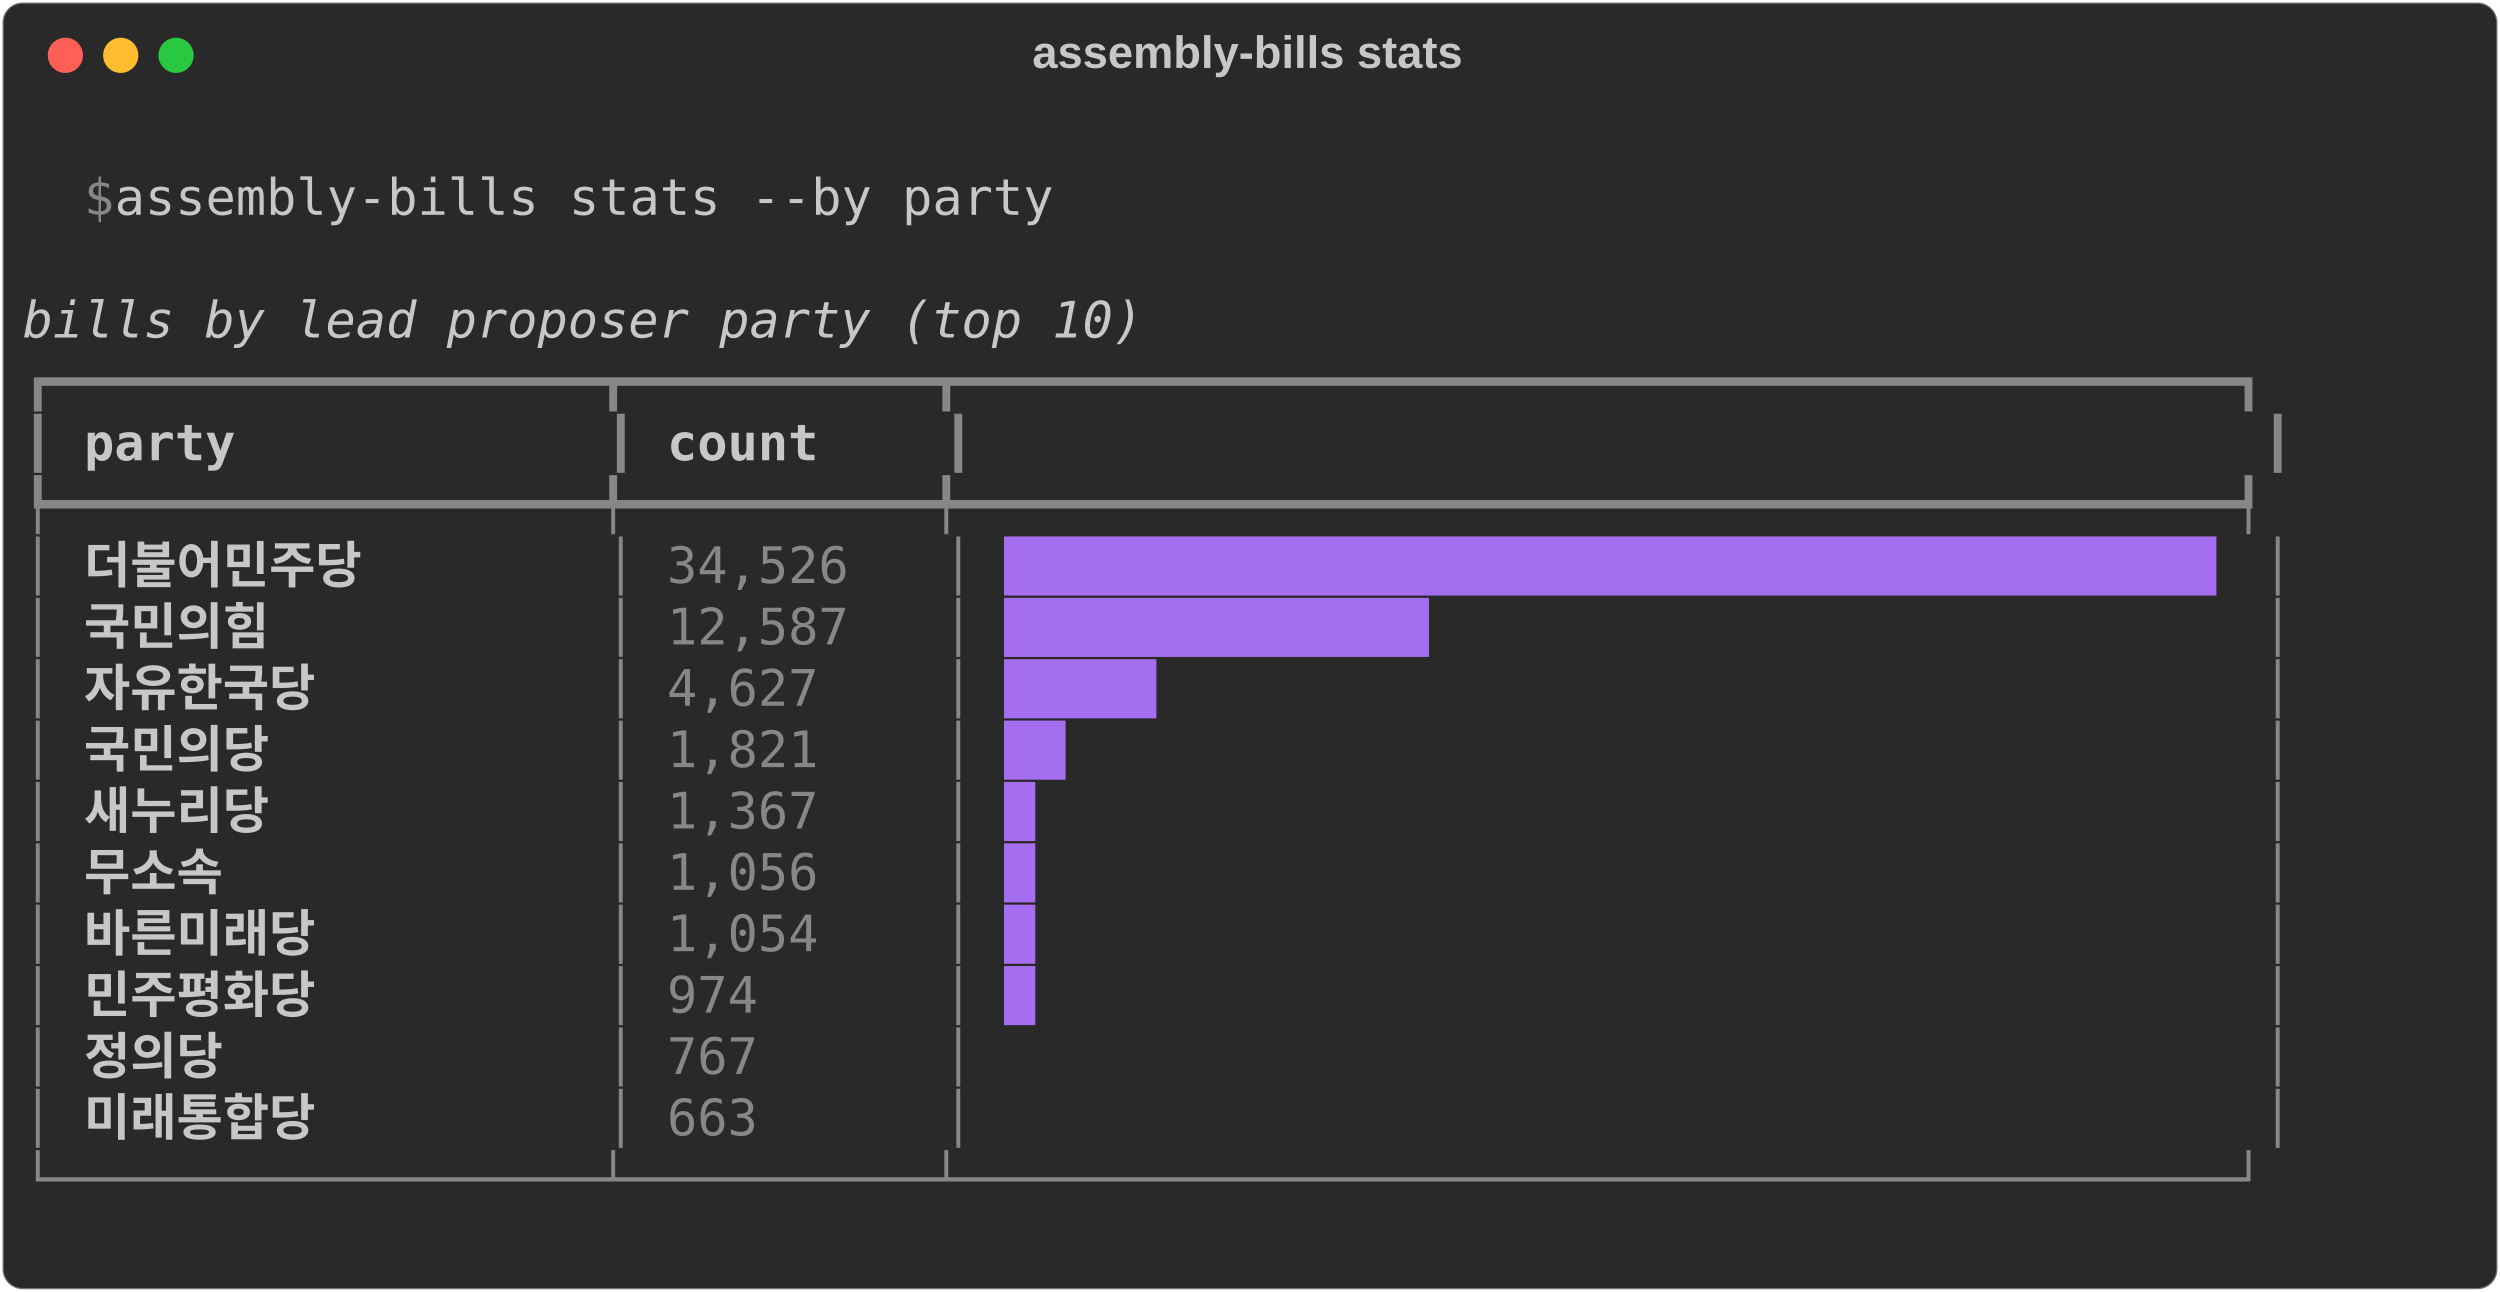
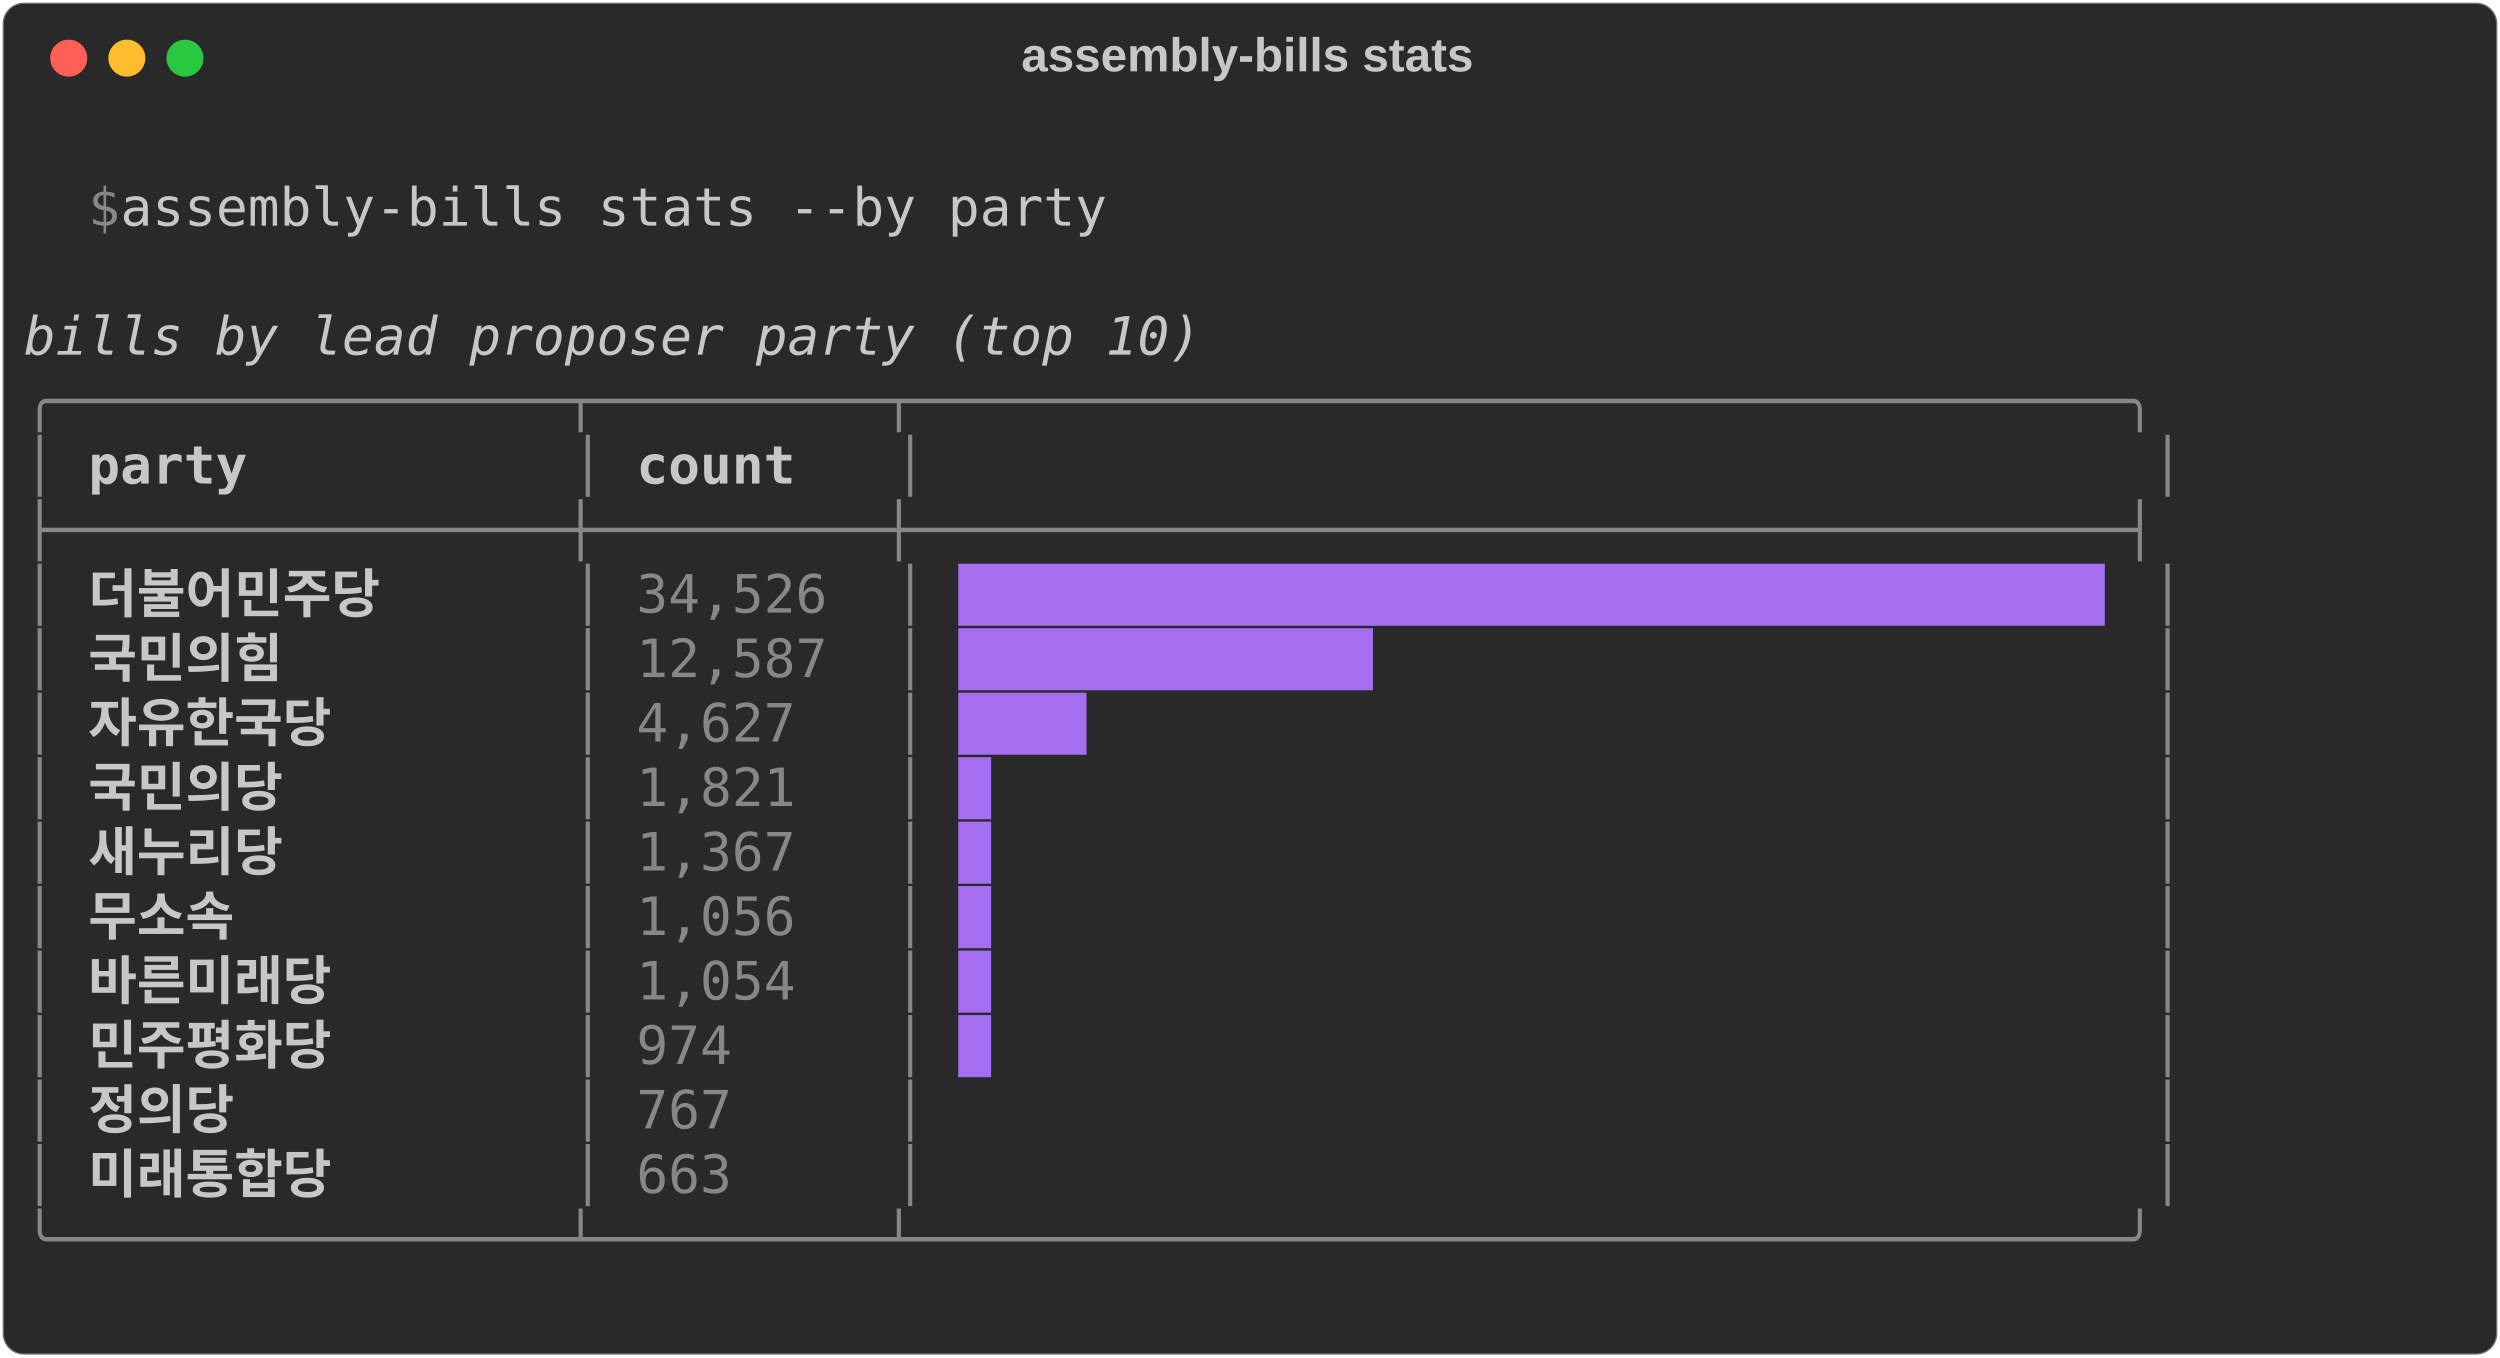
- <svg xmlns="http://www.w3.org/2000/svg" class="rich-terminal" viewBox="0 0 994 513.6">
+ <svg xmlns="http://www.w3.org/2000/svg" class="rich-terminal" viewBox="0 0 946 513.6">
  <style>

    @font-face {
        font-family: "Fira Code";
        src: local("FiraCode-Regular"),
                url("https://cdnjs.cloudflare.com/ajax/libs/firacode/6.2.0/woff2/FiraCode-Regular.woff2") format("woff2"),
                url("https://cdnjs.cloudflare.com/ajax/libs/firacode/6.2.0/woff/FiraCode-Regular.woff") format("woff");
        font-style: normal;
        font-weight: 400;
    }
    @font-face {
        font-family: "Fira Code";
        src: local("FiraCode-Bold"),
                url("https://cdnjs.cloudflare.com/ajax/libs/firacode/6.2.0/woff2/FiraCode-Bold.woff2") format("woff2"),
                url("https://cdnjs.cloudflare.com/ajax/libs/firacode/6.2.0/woff/FiraCode-Bold.woff") format("woff");
        font-style: bold;
        font-weight: 700;
    }

-     .terminal-870125370-matrix {
+     .terminal-3924545165-matrix {
        font-family: Fira Code, monospace;
        font-size: 20px;
        line-height: 24.4px;
        font-variant-east-asian: full-width;
    }

-     .terminal-870125370-title {
+     .terminal-3924545165-title {
        font-size: 18px;
        font-weight: bold;
        font-family: arial;
    }

-     .terminal-870125370-r1 { fill: #c5c8c6 }
- .terminal-870125370-r2 { fill: #868887 }
- .terminal-870125370-r3 { fill: #c5c8c6;font-style: italic; }
- .terminal-870125370-r4 { fill: #c5c8c6;font-weight: bold }
- .terminal-870125370-r5 { fill: #a56ef0 }
+     .terminal-3924545165-r1 { fill: #c5c8c6 }
+ .terminal-3924545165-r2 { fill: #868887 }
+ .terminal-3924545165-r3 { fill: #c5c8c6;font-style: italic; }
+ .terminal-3924545165-r4 { fill: #c5c8c6;font-weight: bold }
+ .terminal-3924545165-r5 { fill: #a56ef0 }
    </style>
  <defs>
-     <clipPath id="terminal-870125370-clip-terminal">
-       <rect x="0" y="0" width="975.0" height="462.6" />
-     </clipPath>
-     <clipPath id="terminal-870125370-line-0">
-       <rect x="0" y="1.5" width="976" height="24.65" />
-     </clipPath>
-     <clipPath id="terminal-870125370-line-1">
-       <rect x="0" y="25.9" width="976" height="24.65" />
-     </clipPath>
-     <clipPath id="terminal-870125370-line-2">
-       <rect x="0" y="50.3" width="976" height="24.65" />
-     </clipPath>
-     <clipPath id="terminal-870125370-line-3">
-       <rect x="0" y="74.7" width="976" height="24.65" />
-     </clipPath>
-     <clipPath id="terminal-870125370-line-4">
-       <rect x="0" y="99.1" width="976" height="24.65" />
-     </clipPath>
-     <clipPath id="terminal-870125370-line-5">
-       <rect x="0" y="123.5" width="976" height="24.65" />
-     </clipPath>
-     <clipPath id="terminal-870125370-line-6">
-       <rect x="0" y="147.9" width="976" height="24.65" />
-     </clipPath>
-     <clipPath id="terminal-870125370-line-7">
-       <rect x="0" y="172.3" width="976" height="24.65" />
-     </clipPath>
-     <clipPath id="terminal-870125370-line-8">
-       <rect x="0" y="196.7" width="976" height="24.65" />
-     </clipPath>
-     <clipPath id="terminal-870125370-line-9">
-       <rect x="0" y="221.1" width="976" height="24.65" />
-     </clipPath>
-     <clipPath id="terminal-870125370-line-10">
-       <rect x="0" y="245.5" width="976" height="24.65" />
-     </clipPath>
-     <clipPath id="terminal-870125370-line-11">
-       <rect x="0" y="269.9" width="976" height="24.65" />
-     </clipPath>
-     <clipPath id="terminal-870125370-line-12">
-       <rect x="0" y="294.3" width="976" height="24.65" />
-     </clipPath>
-     <clipPath id="terminal-870125370-line-13">
-       <rect x="0" y="318.7" width="976" height="24.65" />
-     </clipPath>
-     <clipPath id="terminal-870125370-line-14">
-       <rect x="0" y="343.1" width="976" height="24.65" />
-     </clipPath>
-     <clipPath id="terminal-870125370-line-15">
-       <rect x="0" y="367.5" width="976" height="24.65" />
-     </clipPath>
-     <clipPath id="terminal-870125370-line-16">
-       <rect x="0" y="391.9" width="976" height="24.65" />
-     </clipPath>
-     <clipPath id="terminal-870125370-line-17">
-       <rect x="0" y="416.3" width="976" height="24.65" />
+     <clipPath id="terminal-3924545165-clip-terminal">
+       <rect x="0" y="0" width="926.2" height="462.6" />
+     </clipPath>
+     <clipPath id="terminal-3924545165-line-0">
+       <rect x="0" y="1.5" width="927.2" height="24.65" />
+     </clipPath>
+     <clipPath id="terminal-3924545165-line-1">
+       <rect x="0" y="25.9" width="927.2" height="24.65" />
+     </clipPath>
+     <clipPath id="terminal-3924545165-line-2">
+       <rect x="0" y="50.3" width="927.2" height="24.65" />
+     </clipPath>
+     <clipPath id="terminal-3924545165-line-3">
+       <rect x="0" y="74.7" width="927.2" height="24.65" />
+     </clipPath>
+     <clipPath id="terminal-3924545165-line-4">
+       <rect x="0" y="99.1" width="927.2" height="24.65" />
+     </clipPath>
+     <clipPath id="terminal-3924545165-line-5">
+       <rect x="0" y="123.5" width="927.2" height="24.65" />
+     </clipPath>
+     <clipPath id="terminal-3924545165-line-6">
+       <rect x="0" y="147.9" width="927.2" height="24.65" />
+     </clipPath>
+     <clipPath id="terminal-3924545165-line-7">
+       <rect x="0" y="172.3" width="927.2" height="24.65" />
+     </clipPath>
+     <clipPath id="terminal-3924545165-line-8">
+       <rect x="0" y="196.7" width="927.2" height="24.65" />
+     </clipPath>
+     <clipPath id="terminal-3924545165-line-9">
+       <rect x="0" y="221.1" width="927.2" height="24.65" />
+     </clipPath>
+     <clipPath id="terminal-3924545165-line-10">
+       <rect x="0" y="245.5" width="927.2" height="24.65" />
+     </clipPath>
+     <clipPath id="terminal-3924545165-line-11">
+       <rect x="0" y="269.9" width="927.2" height="24.65" />
+     </clipPath>
+     <clipPath id="terminal-3924545165-line-12">
+       <rect x="0" y="294.3" width="927.2" height="24.65" />
+     </clipPath>
+     <clipPath id="terminal-3924545165-line-13">
+       <rect x="0" y="318.7" width="927.2" height="24.65" />
+     </clipPath>
+     <clipPath id="terminal-3924545165-line-14">
+       <rect x="0" y="343.1" width="927.2" height="24.65" />
+     </clipPath>
+     <clipPath id="terminal-3924545165-line-15">
+       <rect x="0" y="367.5" width="927.2" height="24.65" />
+     </clipPath>
+     <clipPath id="terminal-3924545165-line-16">
+       <rect x="0" y="391.9" width="927.2" height="24.65" />
+     </clipPath>
+     <clipPath id="terminal-3924545165-line-17">
+       <rect x="0" y="416.3" width="927.2" height="24.65" />
    </clipPath>
  </defs>
-   <rect fill="#292929" stroke="rgba(255,255,255,0.35)" stroke-width="1" x="1" y="1" width="992" height="511.6" rx="8" />
-   <text class="terminal-870125370-title" fill="#c5c8c6" text-anchor="middle" x="496" y="27">assembly-bills stats</text>
+   <rect fill="#292929" stroke="rgba(255,255,255,0.35)" stroke-width="1" x="1" y="1" width="944" height="511.6" rx="8" />
+   <text class="terminal-3924545165-title" fill="#c5c8c6" text-anchor="middle" x="472" y="27">assembly-bills stats</text>
  <g transform="translate(26,22)">
    <circle cx="0" cy="0" r="7" fill="#ff5f57" />
    <circle cx="22" cy="0" r="7" fill="#febc2e" />
    <circle cx="44" cy="0" r="7" fill="#28c840" />
  </g>
-   <g transform="translate(9, 41)" clip-path="url(#terminal-870125370-clip-terminal)">
-     <g class="terminal-870125370-matrix">
-       <text class="terminal-870125370-r1" x="976" y="20" textLength="12.2" clip-path="url(#terminal-870125370-line-0)">
- </text>
-       <text class="terminal-870125370-r2" x="24.4" y="44.4" textLength="12.2" clip-path="url(#terminal-870125370-line-1)">$</text>
-       <text class="terminal-870125370-r1" x="36.6" y="44.4" textLength="390.4" clip-path="url(#terminal-870125370-line-1)"> assembly-bills stats --by party</text>
-       <text class="terminal-870125370-r1" x="976" y="44.4" textLength="12.2" clip-path="url(#terminal-870125370-line-1)">
- </text>
-       <text class="terminal-870125370-r1" x="976" y="68.8" textLength="12.2" clip-path="url(#terminal-870125370-line-2)">
- </text>
-       <text class="terminal-870125370-r3" x="0" y="93.2" textLength="902.8" clip-path="url(#terminal-870125370-line-3)">                  bills by lead proposer party (top 10)                   </text>
-       <text class="terminal-870125370-r1" x="976" y="93.2" textLength="12.2" clip-path="url(#terminal-870125370-line-3)">
- </text>
-       <text class="terminal-870125370-r2" x="0" y="117.6" textLength="902.8" clip-path="url(#terminal-870125370-line-4)">┏━━━━━━━━━━━━━━━━━━┳━━━━━━━━━━┳━━━━━━━━━━━━━━━━━━━━━━━━━━━━━━━━━━━━━━━━━━┓</text>
-       <text class="terminal-870125370-r1" x="976" y="117.6" textLength="12.2" clip-path="url(#terminal-870125370-line-4)">
- </text>
-       <text class="terminal-870125370-r2" x="0" y="142" textLength="12.2" clip-path="url(#terminal-870125370-line-5)">┃</text>
-       <text class="terminal-870125370-r4" x="24.4" y="142" textLength="195.2" clip-path="url(#terminal-870125370-line-5)">party           </text>
-       <text class="terminal-870125370-r2" x="231.8" y="142" textLength="12.2" clip-path="url(#terminal-870125370-line-5)">┃</text>
-       <text class="terminal-870125370-r4" x="256.2" y="142" textLength="97.6" clip-path="url(#terminal-870125370-line-5)">   count</text>
-       <text class="terminal-870125370-r2" x="366" y="142" textLength="12.2" clip-path="url(#terminal-870125370-line-5)">┃</text>
-       <text class="terminal-870125370-r2" x="890.6" y="142" textLength="12.2" clip-path="url(#terminal-870125370-line-5)">┃</text>
-       <text class="terminal-870125370-r1" x="976" y="142" textLength="12.2" clip-path="url(#terminal-870125370-line-5)">
- </text>
-       <text class="terminal-870125370-r2" x="0" y="166.4" textLength="902.8" clip-path="url(#terminal-870125370-line-6)">┡━━━━━━━━━━━━━━━━━━╇━━━━━━━━━━╇━━━━━━━━━━━━━━━━━━━━━━━━━━━━━━━━━━━━━━━━━━┩</text>
-       <text class="terminal-870125370-r1" x="976" y="166.4" textLength="12.2" clip-path="url(#terminal-870125370-line-6)">
- </text>
-       <text class="terminal-870125370-r2" x="0" y="190.8" textLength="12.2" clip-path="url(#terminal-870125370-line-7)">│</text>
-       <text class="terminal-870125370-r4" x="24.4" y="190.8" textLength="122" clip-path="url(#terminal-870125370-line-7)">더불어민주당    </text>
-       <text class="terminal-870125370-r2" x="231.8" y="190.8" textLength="12.2" clip-path="url(#terminal-870125370-line-7)">│</text>
-       <text class="terminal-870125370-r2" x="256.2" y="190.8" textLength="97.6" clip-path="url(#terminal-870125370-line-7)">  34,526</text>
-       <text class="terminal-870125370-r2" x="366" y="190.8" textLength="12.2" clip-path="url(#terminal-870125370-line-7)">│</text>
-       <text class="terminal-870125370-r5" x="390.4" y="190.8" textLength="488" clip-path="url(#terminal-870125370-line-7)">████████████████████████████████████████</text>
-       <text class="terminal-870125370-r2" x="890.6" y="190.8" textLength="12.2" clip-path="url(#terminal-870125370-line-7)">│</text>
-       <text class="terminal-870125370-r1" x="976" y="190.8" textLength="12.2" clip-path="url(#terminal-870125370-line-7)">
- </text>
-       <text class="terminal-870125370-r2" x="0" y="215.2" textLength="12.2" clip-path="url(#terminal-870125370-line-8)">│</text>
-       <text class="terminal-870125370-r4" x="24.4" y="215.2" textLength="146.4" clip-path="url(#terminal-870125370-line-8)">국민의힘        </text>
-       <text class="terminal-870125370-r2" x="231.8" y="215.2" textLength="12.2" clip-path="url(#terminal-870125370-line-8)">│</text>
-       <text class="terminal-870125370-r2" x="256.2" y="215.2" textLength="97.6" clip-path="url(#terminal-870125370-line-8)">  12,587</text>
-       <text class="terminal-870125370-r2" x="366" y="215.2" textLength="12.2" clip-path="url(#terminal-870125370-line-8)">│</text>
-       <text class="terminal-870125370-r5" x="390.4" y="215.2" textLength="488" clip-path="url(#terminal-870125370-line-8)">██████████████                          </text>
-       <text class="terminal-870125370-r2" x="890.6" y="215.2" textLength="12.2" clip-path="url(#terminal-870125370-line-8)">│</text>
-       <text class="terminal-870125370-r1" x="976" y="215.2" textLength="12.2" clip-path="url(#terminal-870125370-line-8)">
- </text>
-       <text class="terminal-870125370-r2" x="0" y="239.6" textLength="12.2" clip-path="url(#terminal-870125370-line-9)">│</text>
-       <text class="terminal-870125370-r4" x="24.4" y="239.6" textLength="134.2" clip-path="url(#terminal-870125370-line-9)">자유한국당      </text>
-       <text class="terminal-870125370-r2" x="231.8" y="239.6" textLength="12.2" clip-path="url(#terminal-870125370-line-9)">│</text>
-       <text class="terminal-870125370-r2" x="256.2" y="239.6" textLength="97.6" clip-path="url(#terminal-870125370-line-9)">   4,627</text>
-       <text class="terminal-870125370-r2" x="366" y="239.6" textLength="12.2" clip-path="url(#terminal-870125370-line-9)">│</text>
-       <text class="terminal-870125370-r5" x="390.4" y="239.6" textLength="488" clip-path="url(#terminal-870125370-line-9)">█████                                   </text>
-       <text class="terminal-870125370-r2" x="890.6" y="239.6" textLength="12.2" clip-path="url(#terminal-870125370-line-9)">│</text>
-       <text class="terminal-870125370-r1" x="976" y="239.6" textLength="12.2" clip-path="url(#terminal-870125370-line-9)">
- </text>
-       <text class="terminal-870125370-r2" x="0" y="264" textLength="12.2" clip-path="url(#terminal-870125370-line-10)">│</text>
-       <text class="terminal-870125370-r4" x="24.4" y="264" textLength="146.4" clip-path="url(#terminal-870125370-line-10)">국민의당        </text>
-       <text class="terminal-870125370-r2" x="231.8" y="264" textLength="12.2" clip-path="url(#terminal-870125370-line-10)">│</text>
-       <text class="terminal-870125370-r2" x="256.2" y="264" textLength="97.6" clip-path="url(#terminal-870125370-line-10)">   1,821</text>
-       <text class="terminal-870125370-r2" x="366" y="264" textLength="12.2" clip-path="url(#terminal-870125370-line-10)">│</text>
-       <text class="terminal-870125370-r5" x="390.4" y="264" textLength="488" clip-path="url(#terminal-870125370-line-10)">██                                      </text>
-       <text class="terminal-870125370-r2" x="890.6" y="264" textLength="12.2" clip-path="url(#terminal-870125370-line-10)">│</text>
-       <text class="terminal-870125370-r1" x="976" y="264" textLength="12.2" clip-path="url(#terminal-870125370-line-10)">
- </text>
-       <text class="terminal-870125370-r2" x="0" y="288.4" textLength="12.2" clip-path="url(#terminal-870125370-line-11)">│</text>
-       <text class="terminal-870125370-r4" x="24.4" y="288.4" textLength="146.4" clip-path="url(#terminal-870125370-line-11)">새누리당        </text>
-       <text class="terminal-870125370-r2" x="231.8" y="288.4" textLength="12.2" clip-path="url(#terminal-870125370-line-11)">│</text>
-       <text class="terminal-870125370-r2" x="256.2" y="288.4" textLength="97.6" clip-path="url(#terminal-870125370-line-11)">   1,367</text>
-       <text class="terminal-870125370-r2" x="366" y="288.4" textLength="12.2" clip-path="url(#terminal-870125370-line-11)">│</text>
-       <text class="terminal-870125370-r5" x="390.4" y="288.4" textLength="488" clip-path="url(#terminal-870125370-line-11)">█                                       </text>
-       <text class="terminal-870125370-r2" x="890.6" y="288.4" textLength="12.2" clip-path="url(#terminal-870125370-line-11)">│</text>
-       <text class="terminal-870125370-r1" x="976" y="288.4" textLength="12.2" clip-path="url(#terminal-870125370-line-11)">
- </text>
-       <text class="terminal-870125370-r2" x="0" y="312.8" textLength="12.2" clip-path="url(#terminal-870125370-line-12)">│</text>
-       <text class="terminal-870125370-r4" x="24.4" y="312.8" textLength="158.6" clip-path="url(#terminal-870125370-line-12)">무소속          </text>
-       <text class="terminal-870125370-r2" x="231.8" y="312.8" textLength="12.2" clip-path="url(#terminal-870125370-line-12)">│</text>
-       <text class="terminal-870125370-r2" x="256.2" y="312.8" textLength="97.6" clip-path="url(#terminal-870125370-line-12)">   1,056</text>
-       <text class="terminal-870125370-r2" x="366" y="312.8" textLength="12.2" clip-path="url(#terminal-870125370-line-12)">│</text>
-       <text class="terminal-870125370-r5" x="390.4" y="312.8" textLength="488" clip-path="url(#terminal-870125370-line-12)">█                                       </text>
-       <text class="terminal-870125370-r2" x="890.6" y="312.8" textLength="12.2" clip-path="url(#terminal-870125370-line-12)">│</text>
-       <text class="terminal-870125370-r1" x="976" y="312.8" textLength="12.2" clip-path="url(#terminal-870125370-line-12)">
- </text>
-       <text class="terminal-870125370-r2" x="0" y="337.2" textLength="12.2" clip-path="url(#terminal-870125370-line-13)">│</text>
-       <text class="terminal-870125370-r4" x="24.4" y="337.2" textLength="134.2" clip-path="url(#terminal-870125370-line-13)">바른미래당      </text>
-       <text class="terminal-870125370-r2" x="231.8" y="337.2" textLength="12.2" clip-path="url(#terminal-870125370-line-13)">│</text>
-       <text class="terminal-870125370-r2" x="256.2" y="337.2" textLength="97.6" clip-path="url(#terminal-870125370-line-13)">   1,054</text>
-       <text class="terminal-870125370-r2" x="366" y="337.2" textLength="12.2" clip-path="url(#terminal-870125370-line-13)">│</text>
-       <text class="terminal-870125370-r5" x="390.4" y="337.2" textLength="488" clip-path="url(#terminal-870125370-line-13)">█                                       </text>
-       <text class="terminal-870125370-r2" x="890.6" y="337.2" textLength="12.2" clip-path="url(#terminal-870125370-line-13)">│</text>
-       <text class="terminal-870125370-r1" x="976" y="337.2" textLength="12.2" clip-path="url(#terminal-870125370-line-13)">
- </text>
-       <text class="terminal-870125370-r2" x="0" y="361.6" textLength="12.2" clip-path="url(#terminal-870125370-line-14)">│</text>
-       <text class="terminal-870125370-r4" x="24.4" y="361.6" textLength="134.2" clip-path="url(#terminal-870125370-line-14)">민주평화당      </text>
-       <text class="terminal-870125370-r2" x="231.8" y="361.6" textLength="12.2" clip-path="url(#terminal-870125370-line-14)">│</text>
-       <text class="terminal-870125370-r2" x="256.2" y="361.6" textLength="97.6" clip-path="url(#terminal-870125370-line-14)">     974</text>
-       <text class="terminal-870125370-r2" x="366" y="361.6" textLength="12.2" clip-path="url(#terminal-870125370-line-14)">│</text>
-       <text class="terminal-870125370-r5" x="390.4" y="361.6" textLength="488" clip-path="url(#terminal-870125370-line-14)">█                                       </text>
-       <text class="terminal-870125370-r2" x="890.6" y="361.6" textLength="12.2" clip-path="url(#terminal-870125370-line-14)">│</text>
-       <text class="terminal-870125370-r1" x="976" y="361.6" textLength="12.2" clip-path="url(#terminal-870125370-line-14)">
- </text>
-       <text class="terminal-870125370-r2" x="0" y="386" textLength="12.2" clip-path="url(#terminal-870125370-line-15)">│</text>
-       <text class="terminal-870125370-r4" x="24.4" y="386" textLength="158.6" clip-path="url(#terminal-870125370-line-15)">정의당          </text>
-       <text class="terminal-870125370-r2" x="231.8" y="386" textLength="12.2" clip-path="url(#terminal-870125370-line-15)">│</text>
-       <text class="terminal-870125370-r2" x="256.2" y="386" textLength="97.6" clip-path="url(#terminal-870125370-line-15)">     767</text>
-       <text class="terminal-870125370-r2" x="366" y="386" textLength="12.2" clip-path="url(#terminal-870125370-line-15)">│</text>
-       <text class="terminal-870125370-r2" x="890.6" y="386" textLength="12.2" clip-path="url(#terminal-870125370-line-15)">│</text>
-       <text class="terminal-870125370-r1" x="976" y="386" textLength="12.2" clip-path="url(#terminal-870125370-line-15)">
- </text>
-       <text class="terminal-870125370-r2" x="0" y="410.4" textLength="12.2" clip-path="url(#terminal-870125370-line-16)">│</text>
-       <text class="terminal-870125370-r4" x="24.4" y="410.4" textLength="134.2" clip-path="url(#terminal-870125370-line-16)">미래통합당      </text>
-       <text class="terminal-870125370-r2" x="231.8" y="410.4" textLength="12.2" clip-path="url(#terminal-870125370-line-16)">│</text>
-       <text class="terminal-870125370-r2" x="256.2" y="410.4" textLength="97.6" clip-path="url(#terminal-870125370-line-16)">     663</text>
-       <text class="terminal-870125370-r2" x="366" y="410.4" textLength="12.2" clip-path="url(#terminal-870125370-line-16)">│</text>
-       <text class="terminal-870125370-r2" x="890.6" y="410.4" textLength="12.2" clip-path="url(#terminal-870125370-line-16)">│</text>
-       <text class="terminal-870125370-r1" x="976" y="410.4" textLength="12.2" clip-path="url(#terminal-870125370-line-16)">
- </text>
-       <text class="terminal-870125370-r2" x="0" y="434.8" textLength="902.8" clip-path="url(#terminal-870125370-line-17)">└──────────────────┴──────────┴──────────────────────────────────────────┘</text>
-       <text class="terminal-870125370-r1" x="976" y="434.8" textLength="12.2" clip-path="url(#terminal-870125370-line-17)">
- </text>
-       <text class="terminal-870125370-r1" x="976" y="459.2" textLength="12.2" clip-path="url(#terminal-870125370-line-18)">
+   <g transform="translate(9, 41)" clip-path="url(#terminal-3924545165-clip-terminal)">
+     <g class="terminal-3924545165-matrix">
+       <text class="terminal-3924545165-r1" x="927.2" y="20" textLength="12.2" clip-path="url(#terminal-3924545165-line-0)">
+ </text>
+       <text class="terminal-3924545165-r2" x="24.4" y="44.4" textLength="12.2" clip-path="url(#terminal-3924545165-line-1)">$</text>
+       <text class="terminal-3924545165-r1" x="36.6" y="44.4" textLength="390.4" clip-path="url(#terminal-3924545165-line-1)"> assembly-bills stats --by party</text>
+       <text class="terminal-3924545165-r1" x="927.2" y="44.4" textLength="12.2" clip-path="url(#terminal-3924545165-line-1)">
+ </text>
+       <text class="terminal-3924545165-r1" x="927.2" y="68.8" textLength="12.2" clip-path="url(#terminal-3924545165-line-2)">
+ </text>
+       <text class="terminal-3924545165-r3" x="0" y="93.2" textLength="817.4" clip-path="url(#terminal-3924545165-line-3)">               bills by lead proposer party (top 10)               </text>
+       <text class="terminal-3924545165-r1" x="927.2" y="93.2" textLength="12.2" clip-path="url(#terminal-3924545165-line-3)">
+ </text>
+       <text class="terminal-3924545165-r2" x="0" y="117.6" textLength="817.4" clip-path="url(#terminal-3924545165-line-4)">╭────────────────┬─────────┬──────────────────────────────────────╮</text>
+       <text class="terminal-3924545165-r1" x="927.2" y="117.6" textLength="12.2" clip-path="url(#terminal-3924545165-line-4)">
+ </text>
+       <text class="terminal-3924545165-r2" x="0" y="142" textLength="12.2" clip-path="url(#terminal-3924545165-line-5)">│</text>
+       <text class="terminal-3924545165-r4" x="24.4" y="142" textLength="170.8" clip-path="url(#terminal-3924545165-line-5)">party         </text>
+       <text class="terminal-3924545165-r2" x="207.4" y="142" textLength="12.2" clip-path="url(#terminal-3924545165-line-5)">│</text>
+       <text class="terminal-3924545165-r4" x="231.8" y="142" textLength="85.4" clip-path="url(#terminal-3924545165-line-5)">  count</text>
+       <text class="terminal-3924545165-r2" x="329.4" y="142" textLength="12.2" clip-path="url(#terminal-3924545165-line-5)">│</text>
+       <text class="terminal-3924545165-r2" x="805.2" y="142" textLength="12.2" clip-path="url(#terminal-3924545165-line-5)">│</text>
+       <text class="terminal-3924545165-r1" x="927.2" y="142" textLength="12.2" clip-path="url(#terminal-3924545165-line-5)">
+ </text>
+       <text class="terminal-3924545165-r2" x="0" y="166.4" textLength="817.4" clip-path="url(#terminal-3924545165-line-6)">├────────────────┼─────────┼──────────────────────────────────────┤</text>
+       <text class="terminal-3924545165-r1" x="927.2" y="166.4" textLength="12.2" clip-path="url(#terminal-3924545165-line-6)">
+ </text>
+       <text class="terminal-3924545165-r2" x="0" y="190.8" textLength="12.2" clip-path="url(#terminal-3924545165-line-7)">│</text>
+       <text class="terminal-3924545165-r4" x="24.4" y="190.8" textLength="97.6" clip-path="url(#terminal-3924545165-line-7)">더불어민주당  </text>
+       <text class="terminal-3924545165-r2" x="207.4" y="190.8" textLength="12.2" clip-path="url(#terminal-3924545165-line-7)">│</text>
+       <text class="terminal-3924545165-r2" x="231.8" y="190.8" textLength="85.4" clip-path="url(#terminal-3924545165-line-7)"> 34,526</text>
+       <text class="terminal-3924545165-r2" x="329.4" y="190.8" textLength="12.2" clip-path="url(#terminal-3924545165-line-7)">│</text>
+       <text class="terminal-3924545165-r5" x="353.8" y="190.8" textLength="439.2" clip-path="url(#terminal-3924545165-line-7)">████████████████████████████████████</text>
+       <text class="terminal-3924545165-r2" x="805.2" y="190.8" textLength="12.2" clip-path="url(#terminal-3924545165-line-7)">│</text>
+       <text class="terminal-3924545165-r1" x="927.2" y="190.8" textLength="12.2" clip-path="url(#terminal-3924545165-line-7)">
+ </text>
+       <text class="terminal-3924545165-r2" x="0" y="215.2" textLength="12.2" clip-path="url(#terminal-3924545165-line-8)">│</text>
+       <text class="terminal-3924545165-r4" x="24.4" y="215.2" textLength="122" clip-path="url(#terminal-3924545165-line-8)">국민의힘      </text>
+       <text class="terminal-3924545165-r2" x="207.4" y="215.2" textLength="12.2" clip-path="url(#terminal-3924545165-line-8)">│</text>
+       <text class="terminal-3924545165-r2" x="231.8" y="215.2" textLength="85.4" clip-path="url(#terminal-3924545165-line-8)"> 12,587</text>
+       <text class="terminal-3924545165-r2" x="329.4" y="215.2" textLength="12.2" clip-path="url(#terminal-3924545165-line-8)">│</text>
+       <text class="terminal-3924545165-r5" x="353.8" y="215.2" textLength="439.2" clip-path="url(#terminal-3924545165-line-8)">█████████████                       </text>
+       <text class="terminal-3924545165-r2" x="805.2" y="215.2" textLength="12.2" clip-path="url(#terminal-3924545165-line-8)">│</text>
+       <text class="terminal-3924545165-r1" x="927.2" y="215.2" textLength="12.2" clip-path="url(#terminal-3924545165-line-8)">
+ </text>
+       <text class="terminal-3924545165-r2" x="0" y="239.6" textLength="12.2" clip-path="url(#terminal-3924545165-line-9)">│</text>
+       <text class="terminal-3924545165-r4" x="24.4" y="239.6" textLength="109.8" clip-path="url(#terminal-3924545165-line-9)">자유한국당    </text>
+       <text class="terminal-3924545165-r2" x="207.4" y="239.6" textLength="12.2" clip-path="url(#terminal-3924545165-line-9)">│</text>
+       <text class="terminal-3924545165-r2" x="231.8" y="239.6" textLength="85.4" clip-path="url(#terminal-3924545165-line-9)">  4,627</text>
+       <text class="terminal-3924545165-r2" x="329.4" y="239.6" textLength="12.2" clip-path="url(#terminal-3924545165-line-9)">│</text>
+       <text class="terminal-3924545165-r5" x="353.8" y="239.6" textLength="439.2" clip-path="url(#terminal-3924545165-line-9)">████                                </text>
+       <text class="terminal-3924545165-r2" x="805.2" y="239.6" textLength="12.2" clip-path="url(#terminal-3924545165-line-9)">│</text>
+       <text class="terminal-3924545165-r1" x="927.2" y="239.6" textLength="12.2" clip-path="url(#terminal-3924545165-line-9)">
+ </text>
+       <text class="terminal-3924545165-r2" x="0" y="264" textLength="12.2" clip-path="url(#terminal-3924545165-line-10)">│</text>
+       <text class="terminal-3924545165-r4" x="24.4" y="264" textLength="122" clip-path="url(#terminal-3924545165-line-10)">국민의당      </text>
+       <text class="terminal-3924545165-r2" x="207.4" y="264" textLength="12.2" clip-path="url(#terminal-3924545165-line-10)">│</text>
+       <text class="terminal-3924545165-r2" x="231.8" y="264" textLength="85.4" clip-path="url(#terminal-3924545165-line-10)">  1,821</text>
+       <text class="terminal-3924545165-r2" x="329.4" y="264" textLength="12.2" clip-path="url(#terminal-3924545165-line-10)">│</text>
+       <text class="terminal-3924545165-r5" x="353.8" y="264" textLength="439.2" clip-path="url(#terminal-3924545165-line-10)">█                                   </text>
+       <text class="terminal-3924545165-r2" x="805.2" y="264" textLength="12.2" clip-path="url(#terminal-3924545165-line-10)">│</text>
+       <text class="terminal-3924545165-r1" x="927.2" y="264" textLength="12.2" clip-path="url(#terminal-3924545165-line-10)">
+ </text>
+       <text class="terminal-3924545165-r2" x="0" y="288.4" textLength="12.2" clip-path="url(#terminal-3924545165-line-11)">│</text>
+       <text class="terminal-3924545165-r4" x="24.4" y="288.4" textLength="122" clip-path="url(#terminal-3924545165-line-11)">새누리당      </text>
+       <text class="terminal-3924545165-r2" x="207.4" y="288.4" textLength="12.2" clip-path="url(#terminal-3924545165-line-11)">│</text>
+       <text class="terminal-3924545165-r2" x="231.8" y="288.4" textLength="85.4" clip-path="url(#terminal-3924545165-line-11)">  1,367</text>
+       <text class="terminal-3924545165-r2" x="329.4" y="288.4" textLength="12.2" clip-path="url(#terminal-3924545165-line-11)">│</text>
+       <text class="terminal-3924545165-r5" x="353.8" y="288.4" textLength="439.2" clip-path="url(#terminal-3924545165-line-11)">█                                   </text>
+       <text class="terminal-3924545165-r2" x="805.2" y="288.4" textLength="12.2" clip-path="url(#terminal-3924545165-line-11)">│</text>
+       <text class="terminal-3924545165-r1" x="927.2" y="288.4" textLength="12.2" clip-path="url(#terminal-3924545165-line-11)">
+ </text>
+       <text class="terminal-3924545165-r2" x="0" y="312.8" textLength="12.2" clip-path="url(#terminal-3924545165-line-12)">│</text>
+       <text class="terminal-3924545165-r4" x="24.4" y="312.8" textLength="134.2" clip-path="url(#terminal-3924545165-line-12)">무소속        </text>
+       <text class="terminal-3924545165-r2" x="207.4" y="312.8" textLength="12.2" clip-path="url(#terminal-3924545165-line-12)">│</text>
+       <text class="terminal-3924545165-r2" x="231.8" y="312.8" textLength="85.4" clip-path="url(#terminal-3924545165-line-12)">  1,056</text>
+       <text class="terminal-3924545165-r2" x="329.4" y="312.8" textLength="12.2" clip-path="url(#terminal-3924545165-line-12)">│</text>
+       <text class="terminal-3924545165-r5" x="353.8" y="312.8" textLength="439.2" clip-path="url(#terminal-3924545165-line-12)">█                                   </text>
+       <text class="terminal-3924545165-r2" x="805.2" y="312.8" textLength="12.2" clip-path="url(#terminal-3924545165-line-12)">│</text>
+       <text class="terminal-3924545165-r1" x="927.2" y="312.8" textLength="12.2" clip-path="url(#terminal-3924545165-line-12)">
+ </text>
+       <text class="terminal-3924545165-r2" x="0" y="337.2" textLength="12.2" clip-path="url(#terminal-3924545165-line-13)">│</text>
+       <text class="terminal-3924545165-r4" x="24.4" y="337.2" textLength="109.8" clip-path="url(#terminal-3924545165-line-13)">바른미래당    </text>
+       <text class="terminal-3924545165-r2" x="207.4" y="337.2" textLength="12.2" clip-path="url(#terminal-3924545165-line-13)">│</text>
+       <text class="terminal-3924545165-r2" x="231.8" y="337.2" textLength="85.4" clip-path="url(#terminal-3924545165-line-13)">  1,054</text>
+       <text class="terminal-3924545165-r2" x="329.4" y="337.2" textLength="12.2" clip-path="url(#terminal-3924545165-line-13)">│</text>
+       <text class="terminal-3924545165-r5" x="353.8" y="337.2" textLength="439.2" clip-path="url(#terminal-3924545165-line-13)">█                                   </text>
+       <text class="terminal-3924545165-r2" x="805.2" y="337.2" textLength="12.2" clip-path="url(#terminal-3924545165-line-13)">│</text>
+       <text class="terminal-3924545165-r1" x="927.2" y="337.2" textLength="12.2" clip-path="url(#terminal-3924545165-line-13)">
+ </text>
+       <text class="terminal-3924545165-r2" x="0" y="361.6" textLength="12.2" clip-path="url(#terminal-3924545165-line-14)">│</text>
+       <text class="terminal-3924545165-r4" x="24.4" y="361.6" textLength="109.8" clip-path="url(#terminal-3924545165-line-14)">민주평화당    </text>
+       <text class="terminal-3924545165-r2" x="207.4" y="361.6" textLength="12.2" clip-path="url(#terminal-3924545165-line-14)">│</text>
+       <text class="terminal-3924545165-r2" x="231.8" y="361.6" textLength="85.4" clip-path="url(#terminal-3924545165-line-14)">    974</text>
+       <text class="terminal-3924545165-r2" x="329.4" y="361.6" textLength="12.2" clip-path="url(#terminal-3924545165-line-14)">│</text>
+       <text class="terminal-3924545165-r5" x="353.8" y="361.6" textLength="439.2" clip-path="url(#terminal-3924545165-line-14)">█                                   </text>
+       <text class="terminal-3924545165-r2" x="805.2" y="361.6" textLength="12.2" clip-path="url(#terminal-3924545165-line-14)">│</text>
+       <text class="terminal-3924545165-r1" x="927.2" y="361.6" textLength="12.2" clip-path="url(#terminal-3924545165-line-14)">
+ </text>
+       <text class="terminal-3924545165-r2" x="0" y="386" textLength="12.2" clip-path="url(#terminal-3924545165-line-15)">│</text>
+       <text class="terminal-3924545165-r4" x="24.4" y="386" textLength="134.2" clip-path="url(#terminal-3924545165-line-15)">정의당        </text>
+       <text class="terminal-3924545165-r2" x="207.4" y="386" textLength="12.2" clip-path="url(#terminal-3924545165-line-15)">│</text>
+       <text class="terminal-3924545165-r2" x="231.8" y="386" textLength="85.4" clip-path="url(#terminal-3924545165-line-15)">    767</text>
+       <text class="terminal-3924545165-r2" x="329.4" y="386" textLength="12.2" clip-path="url(#terminal-3924545165-line-15)">│</text>
+       <text class="terminal-3924545165-r2" x="805.2" y="386" textLength="12.2" clip-path="url(#terminal-3924545165-line-15)">│</text>
+       <text class="terminal-3924545165-r1" x="927.2" y="386" textLength="12.2" clip-path="url(#terminal-3924545165-line-15)">
+ </text>
+       <text class="terminal-3924545165-r2" x="0" y="410.4" textLength="12.2" clip-path="url(#terminal-3924545165-line-16)">│</text>
+       <text class="terminal-3924545165-r4" x="24.4" y="410.4" textLength="109.8" clip-path="url(#terminal-3924545165-line-16)">미래통합당    </text>
+       <text class="terminal-3924545165-r2" x="207.4" y="410.4" textLength="12.2" clip-path="url(#terminal-3924545165-line-16)">│</text>
+       <text class="terminal-3924545165-r2" x="231.8" y="410.4" textLength="85.4" clip-path="url(#terminal-3924545165-line-16)">    663</text>
+       <text class="terminal-3924545165-r2" x="329.4" y="410.4" textLength="12.2" clip-path="url(#terminal-3924545165-line-16)">│</text>
+       <text class="terminal-3924545165-r2" x="805.2" y="410.4" textLength="12.2" clip-path="url(#terminal-3924545165-line-16)">│</text>
+       <text class="terminal-3924545165-r1" x="927.2" y="410.4" textLength="12.2" clip-path="url(#terminal-3924545165-line-16)">
+ </text>
+       <text class="terminal-3924545165-r2" x="0" y="434.8" textLength="817.4" clip-path="url(#terminal-3924545165-line-17)">╰────────────────┴─────────┴──────────────────────────────────────╯</text>
+       <text class="terminal-3924545165-r1" x="927.2" y="434.8" textLength="12.2" clip-path="url(#terminal-3924545165-line-17)">
+ </text>
+       <text class="terminal-3924545165-r1" x="927.2" y="459.2" textLength="12.2" clip-path="url(#terminal-3924545165-line-18)">
</text>
    </g>
  </g>
</svg>
